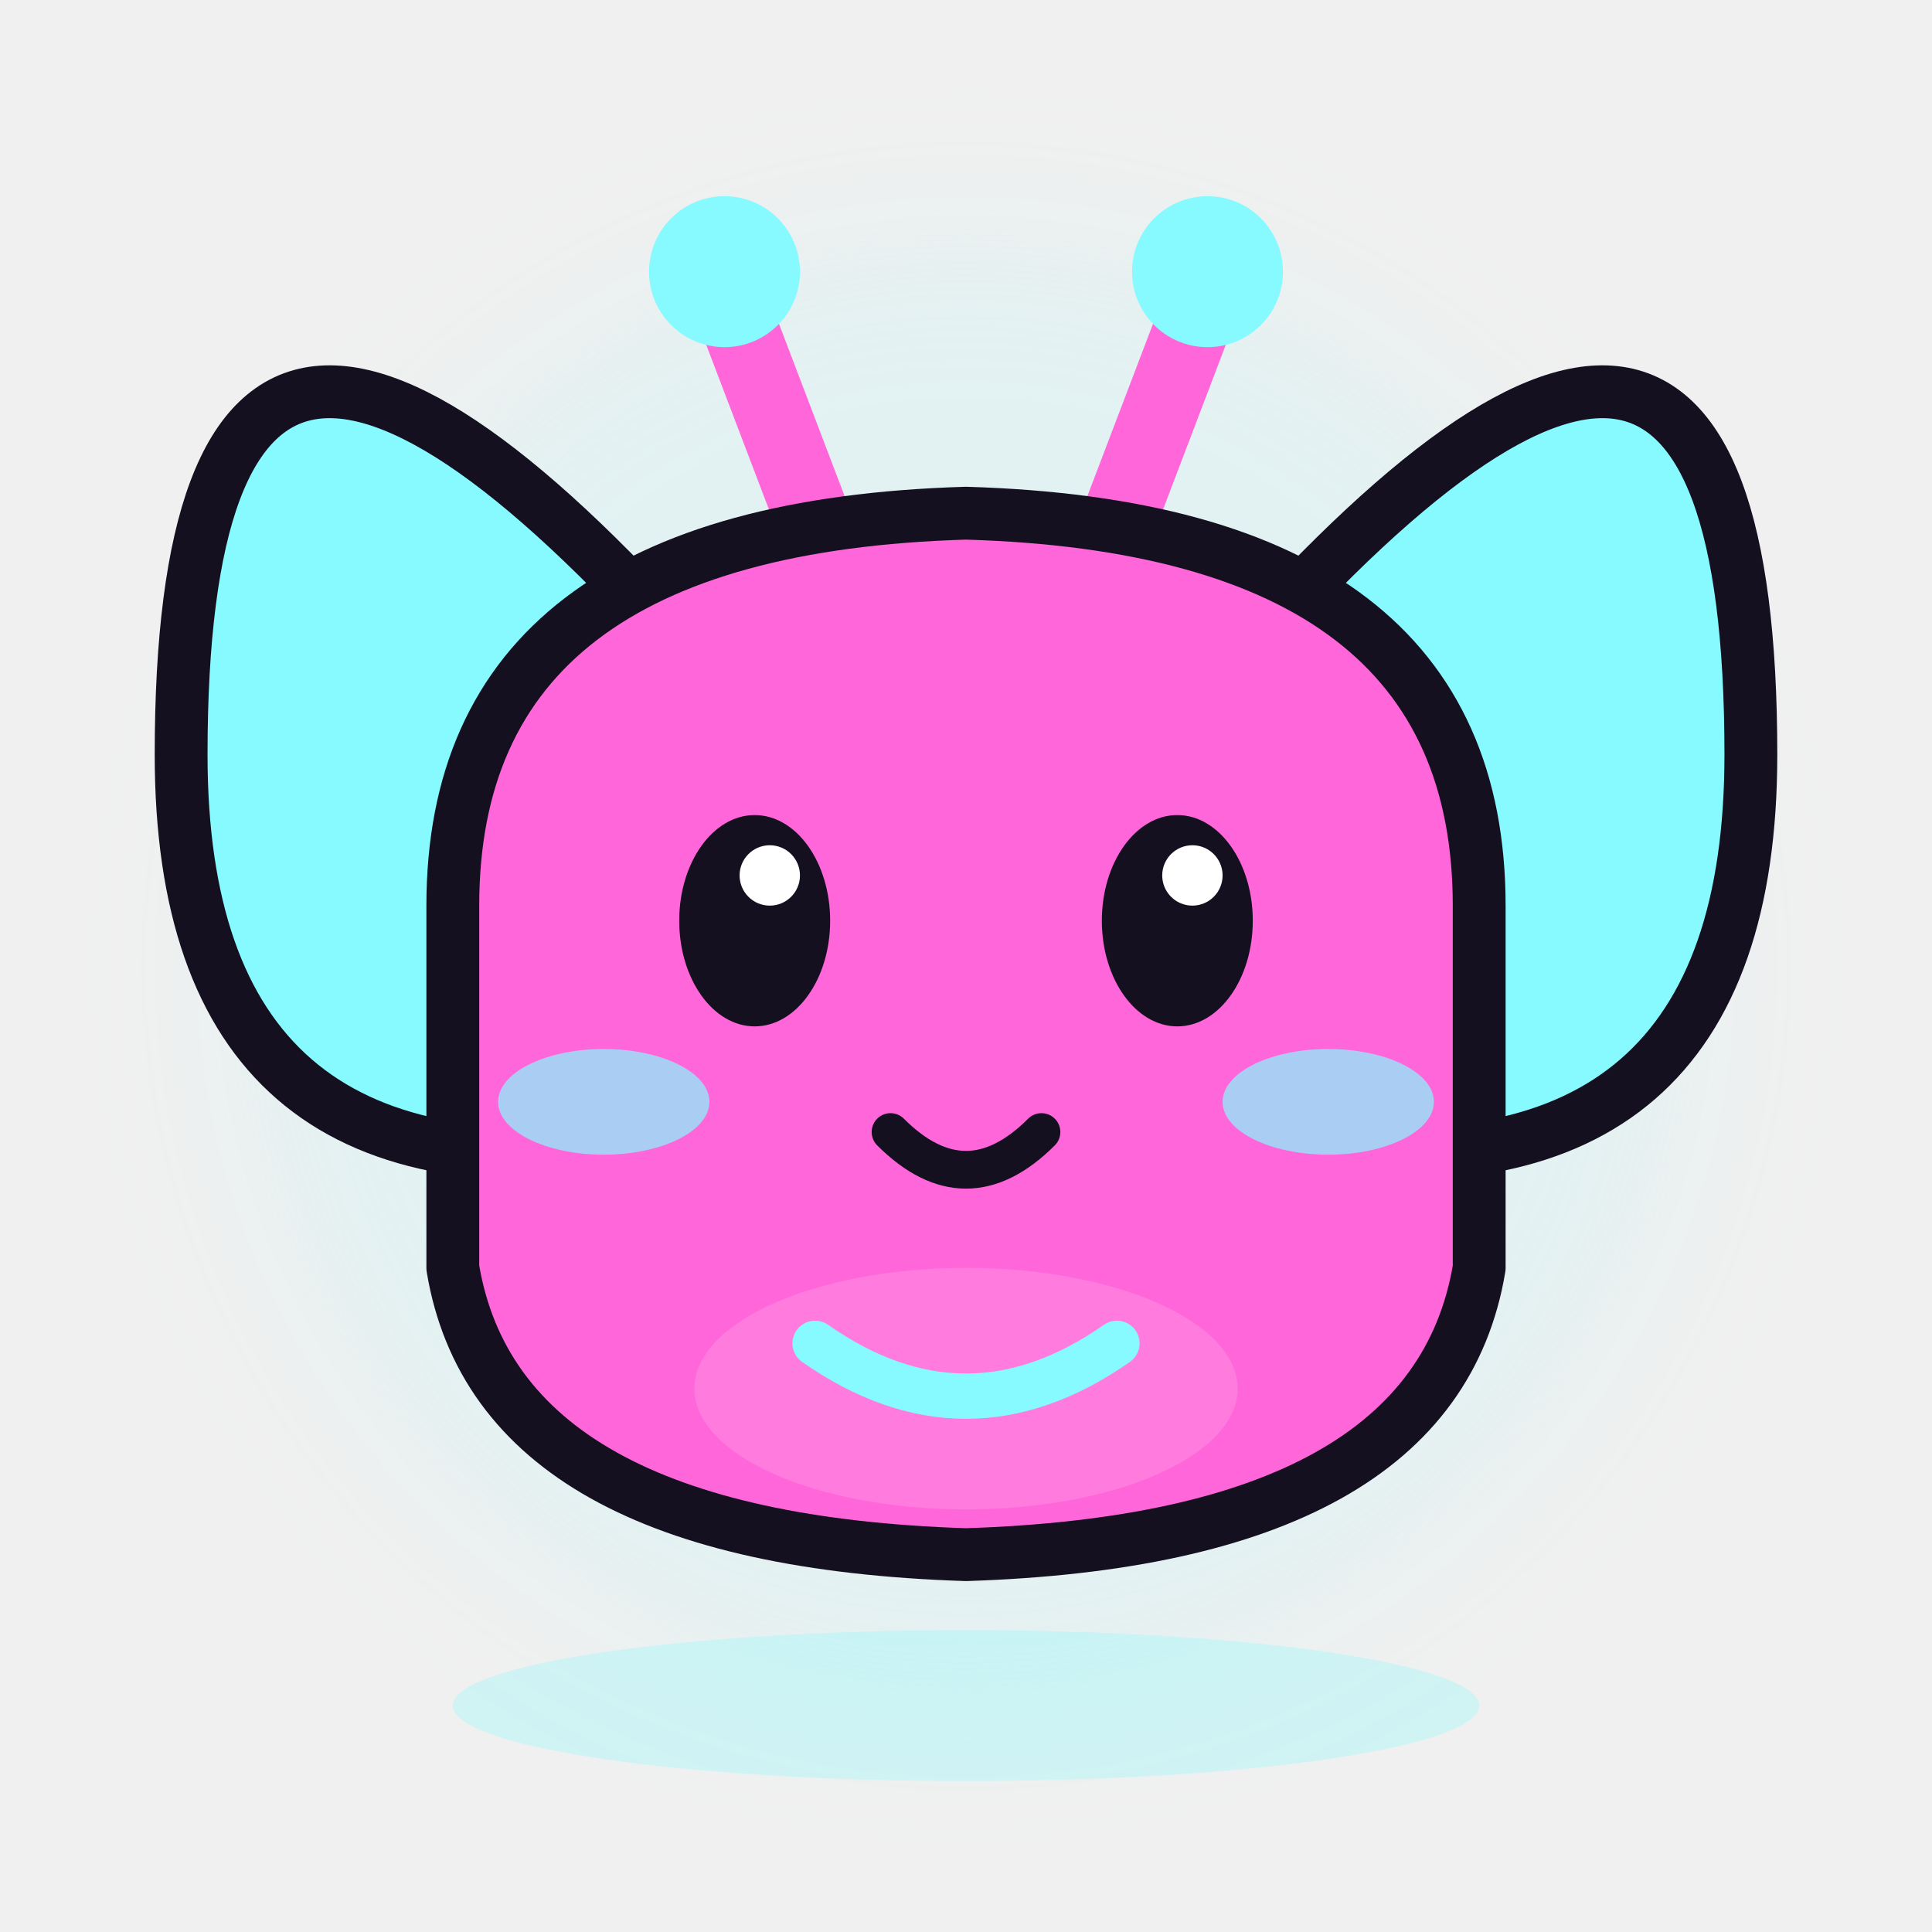
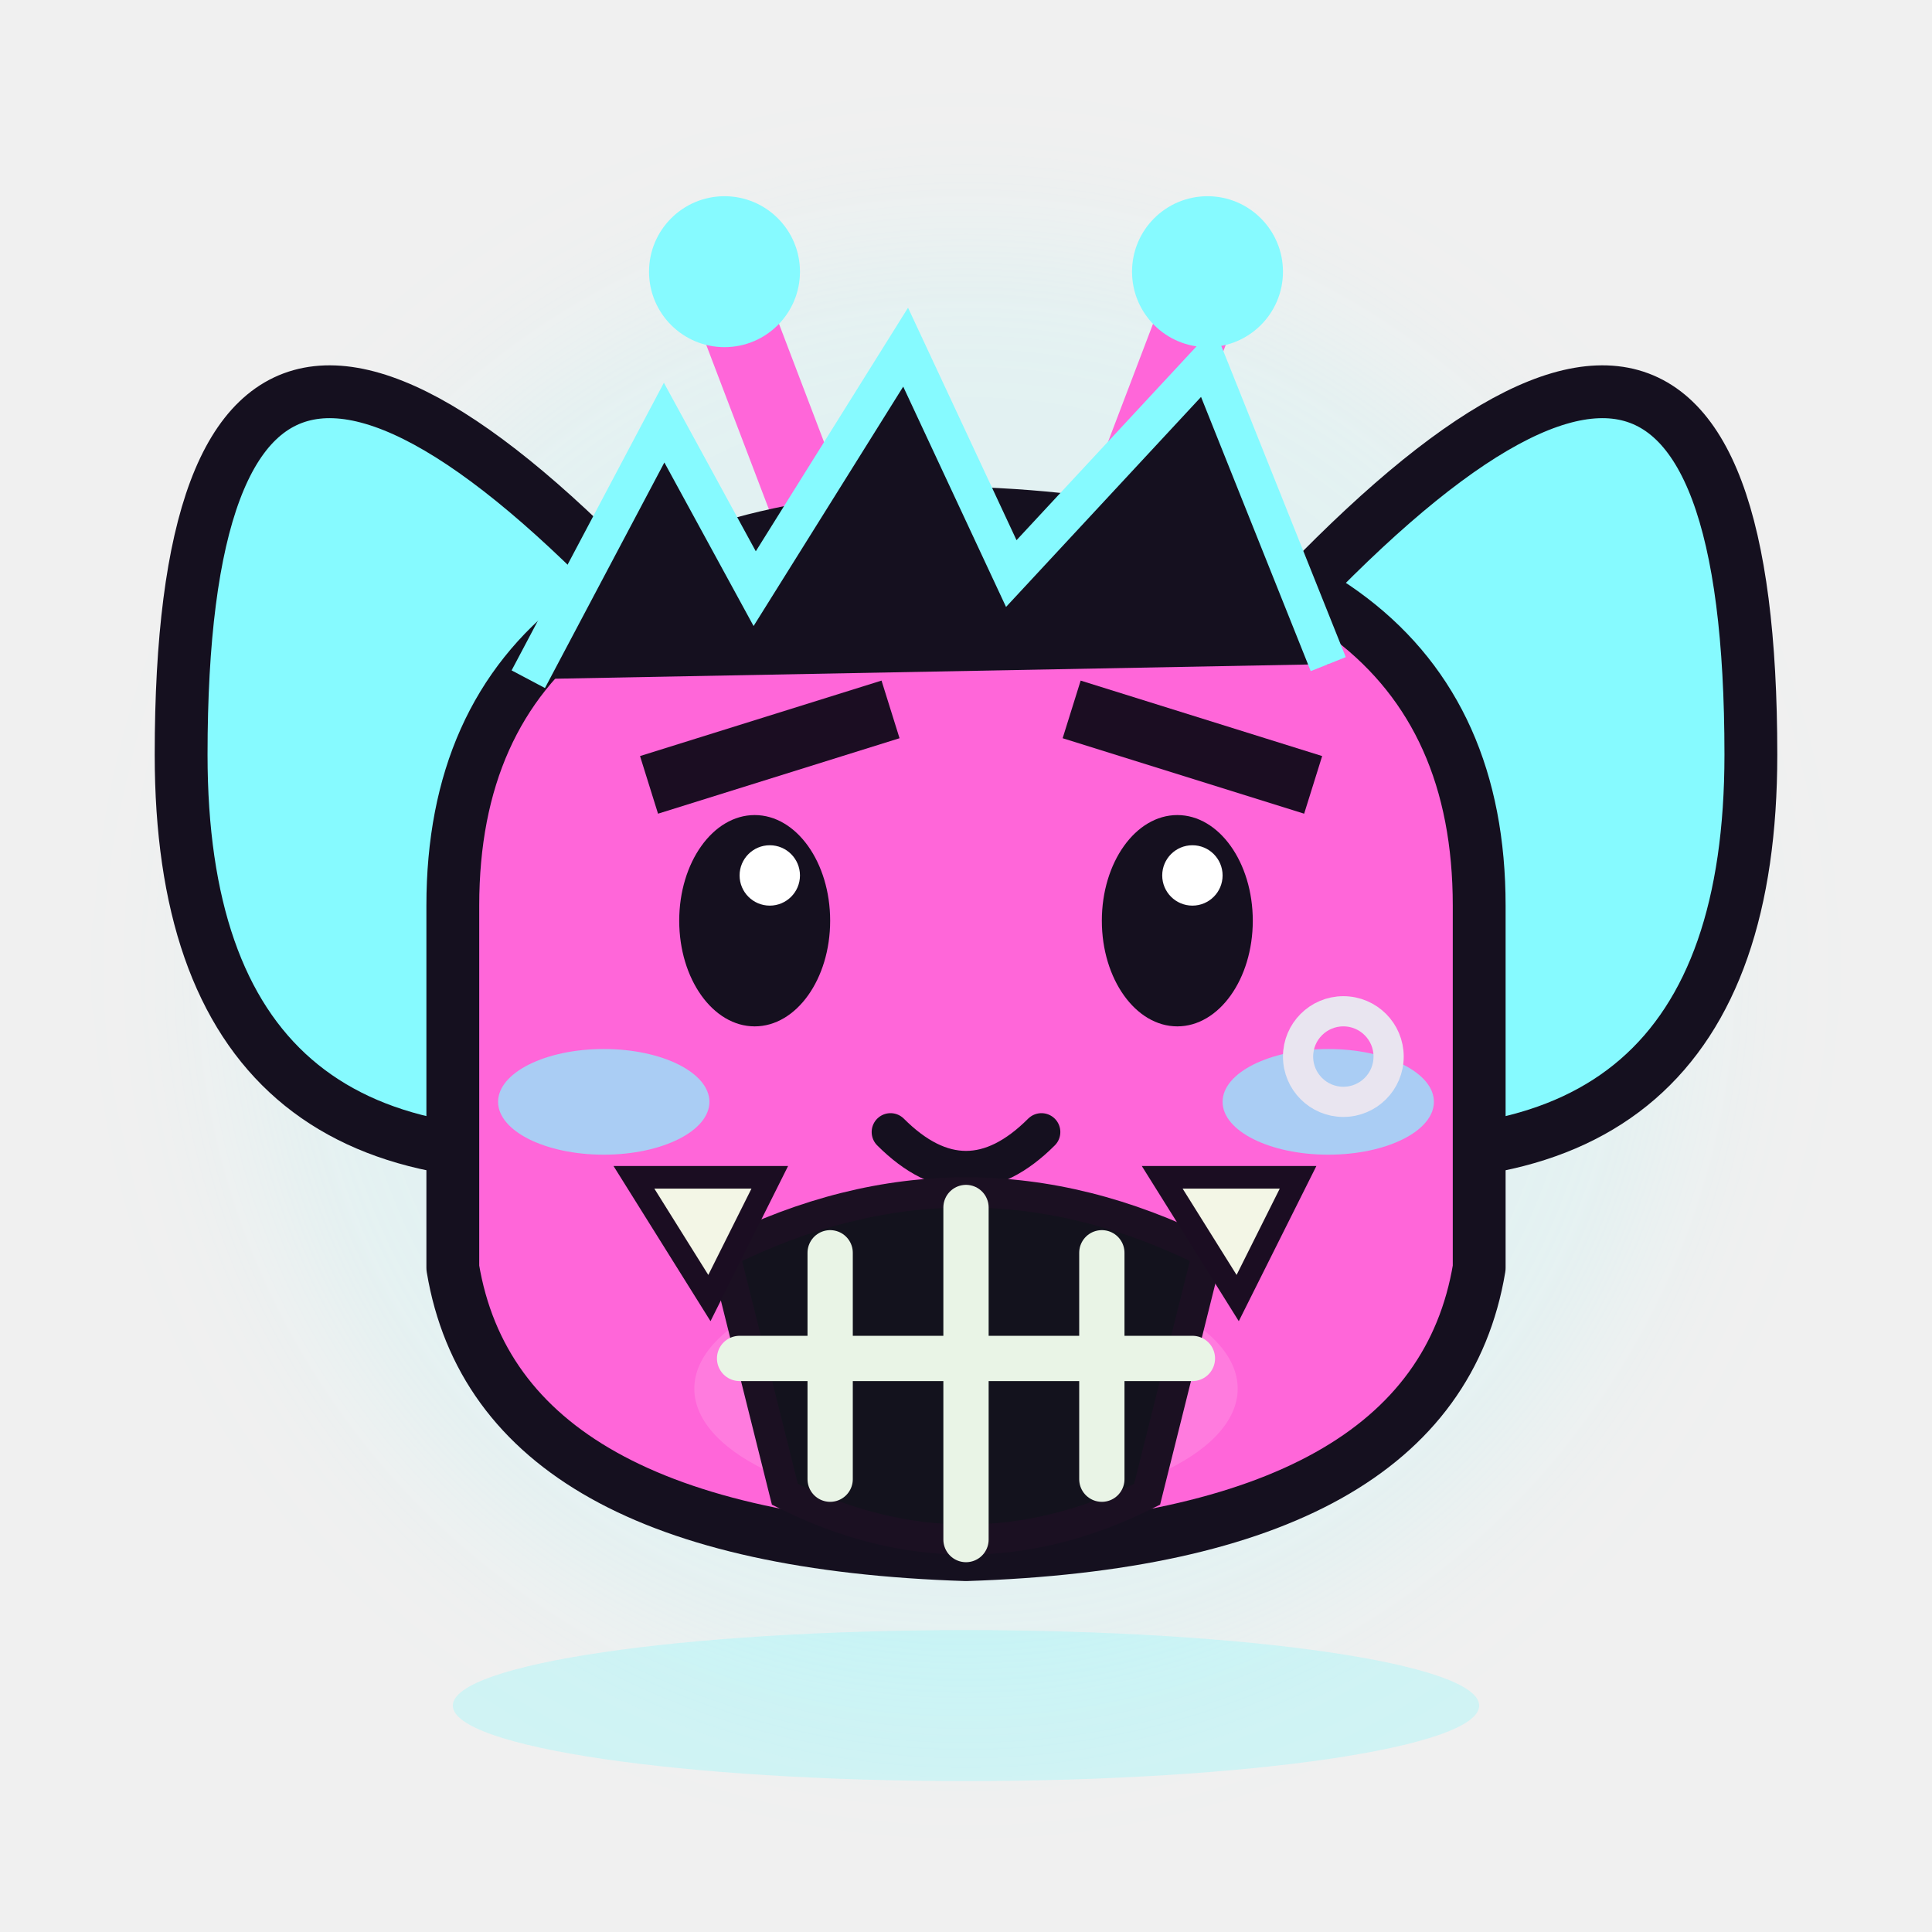
<svg xmlns="http://www.w3.org/2000/svg" viewBox="0 0 128 128" role="img" aria-label="moth original neon mascot">
  <defs>
    <filter id="halo" x="-50%" y="-50%" width="200%" height="200%">
      <feGaussianBlur stdDeviation="5" />
    </filter>
  </defs>
  <style>@media(prefers-reduced-motion:no-preference){#mascot{transform-origin:64px 75px;animation:float 3s ease-in-out infinite}@keyframes float{0%,100%{transform:translateY(0) rotate(-2deg)}50%{transform:translateY(-5px) rotate(2deg)}}}</style>
  <g id="mascot">
    <ellipse cx="64" cy="113" rx="34" ry="5" fill="#86faff" opacity=".3" />
    <circle cx="64" cy="64" r="48" fill="#86faff" opacity=".13" filter="url(#halo)" />
    <path d="M48 46 Q12 4 12 50 Q12 80 42 76 M80 46 Q116 4 116 50 Q116 80 86 76" fill="#86faff" stroke="#15101f" stroke-width="3.5" stroke-linejoin="round" />
    <path d="M56 40 48 19M72 40 80 19" stroke="#ff66d9" stroke-width="5" stroke-linecap="round" />
    <circle cx="48" cy="18" r="5" fill="#86faff" />
    <circle cx="80" cy="18" r="5" fill="#86faff" />
    <path d="M30 60 Q30 35 64 34 Q98 35 98 60 L98 84 Q95 102 64 103 Q33 102 30 84Z" fill="#ff66d9" stroke="#15101f" stroke-width="3.5" stroke-linejoin="round" />
    <ellipse cx="64" cy="92" rx="18" ry="8" fill="#fff" opacity=".14" />
    <ellipse cx="50" cy="61" rx="5" ry="7" fill="#15101f" />
    <ellipse cx="78" cy="61" rx="5" ry="7" fill="#15101f" />
    <circle cx="51" cy="58" r="2" fill="#fff" />
    <circle cx="79" cy="58" r="2" fill="#fff" />
    <path d="M59 75 Q64 80 69 75" fill="none" stroke="#15101f" stroke-width="2.5" stroke-linecap="round" />
    <ellipse cx="40" cy="73" rx="7" ry="3.5" fill="#86faff" opacity=".7" />
    <ellipse cx="88" cy="73" rx="7" ry="3.5" fill="#86faff" opacity=".7" />
    <path d="M54 89Q64 96 74 89" stroke="#86faff" stroke-width="3" fill="none" stroke-linecap="round" />
+     <g aria-hidden="true">
+       <path d="M48 83Q64 75 80 83L76 99Q64 105 52 99Z" fill="#13121d" stroke="#1b1022" stroke-width="2" />
+       <path d="M55 83v15M64 80v22M73 83v15M49 90h30" stroke="#e9f4e6" stroke-width="3" stroke-linecap="round" />
+       <path d="M35 45 44 28 50 39 60 23 67 38 80 24 88 44" fill="#15101f" stroke="#86faff" stroke-width="2.5" />
+       <path d="M43 52l16-5M71 47l16 5" stroke="#1b0d22" stroke-width="4" />
+       <path d="M42 78h9l-4 8zM77 78h9l-4 8z" fill="#f3f6e6" stroke="#1b0d22" stroke-width="1.5" />
+       <circle cx="89" cy="70" r="3" fill="none" stroke="#e9e5f0" stroke-width="2" />
+     </g>
  </g>
</svg>
